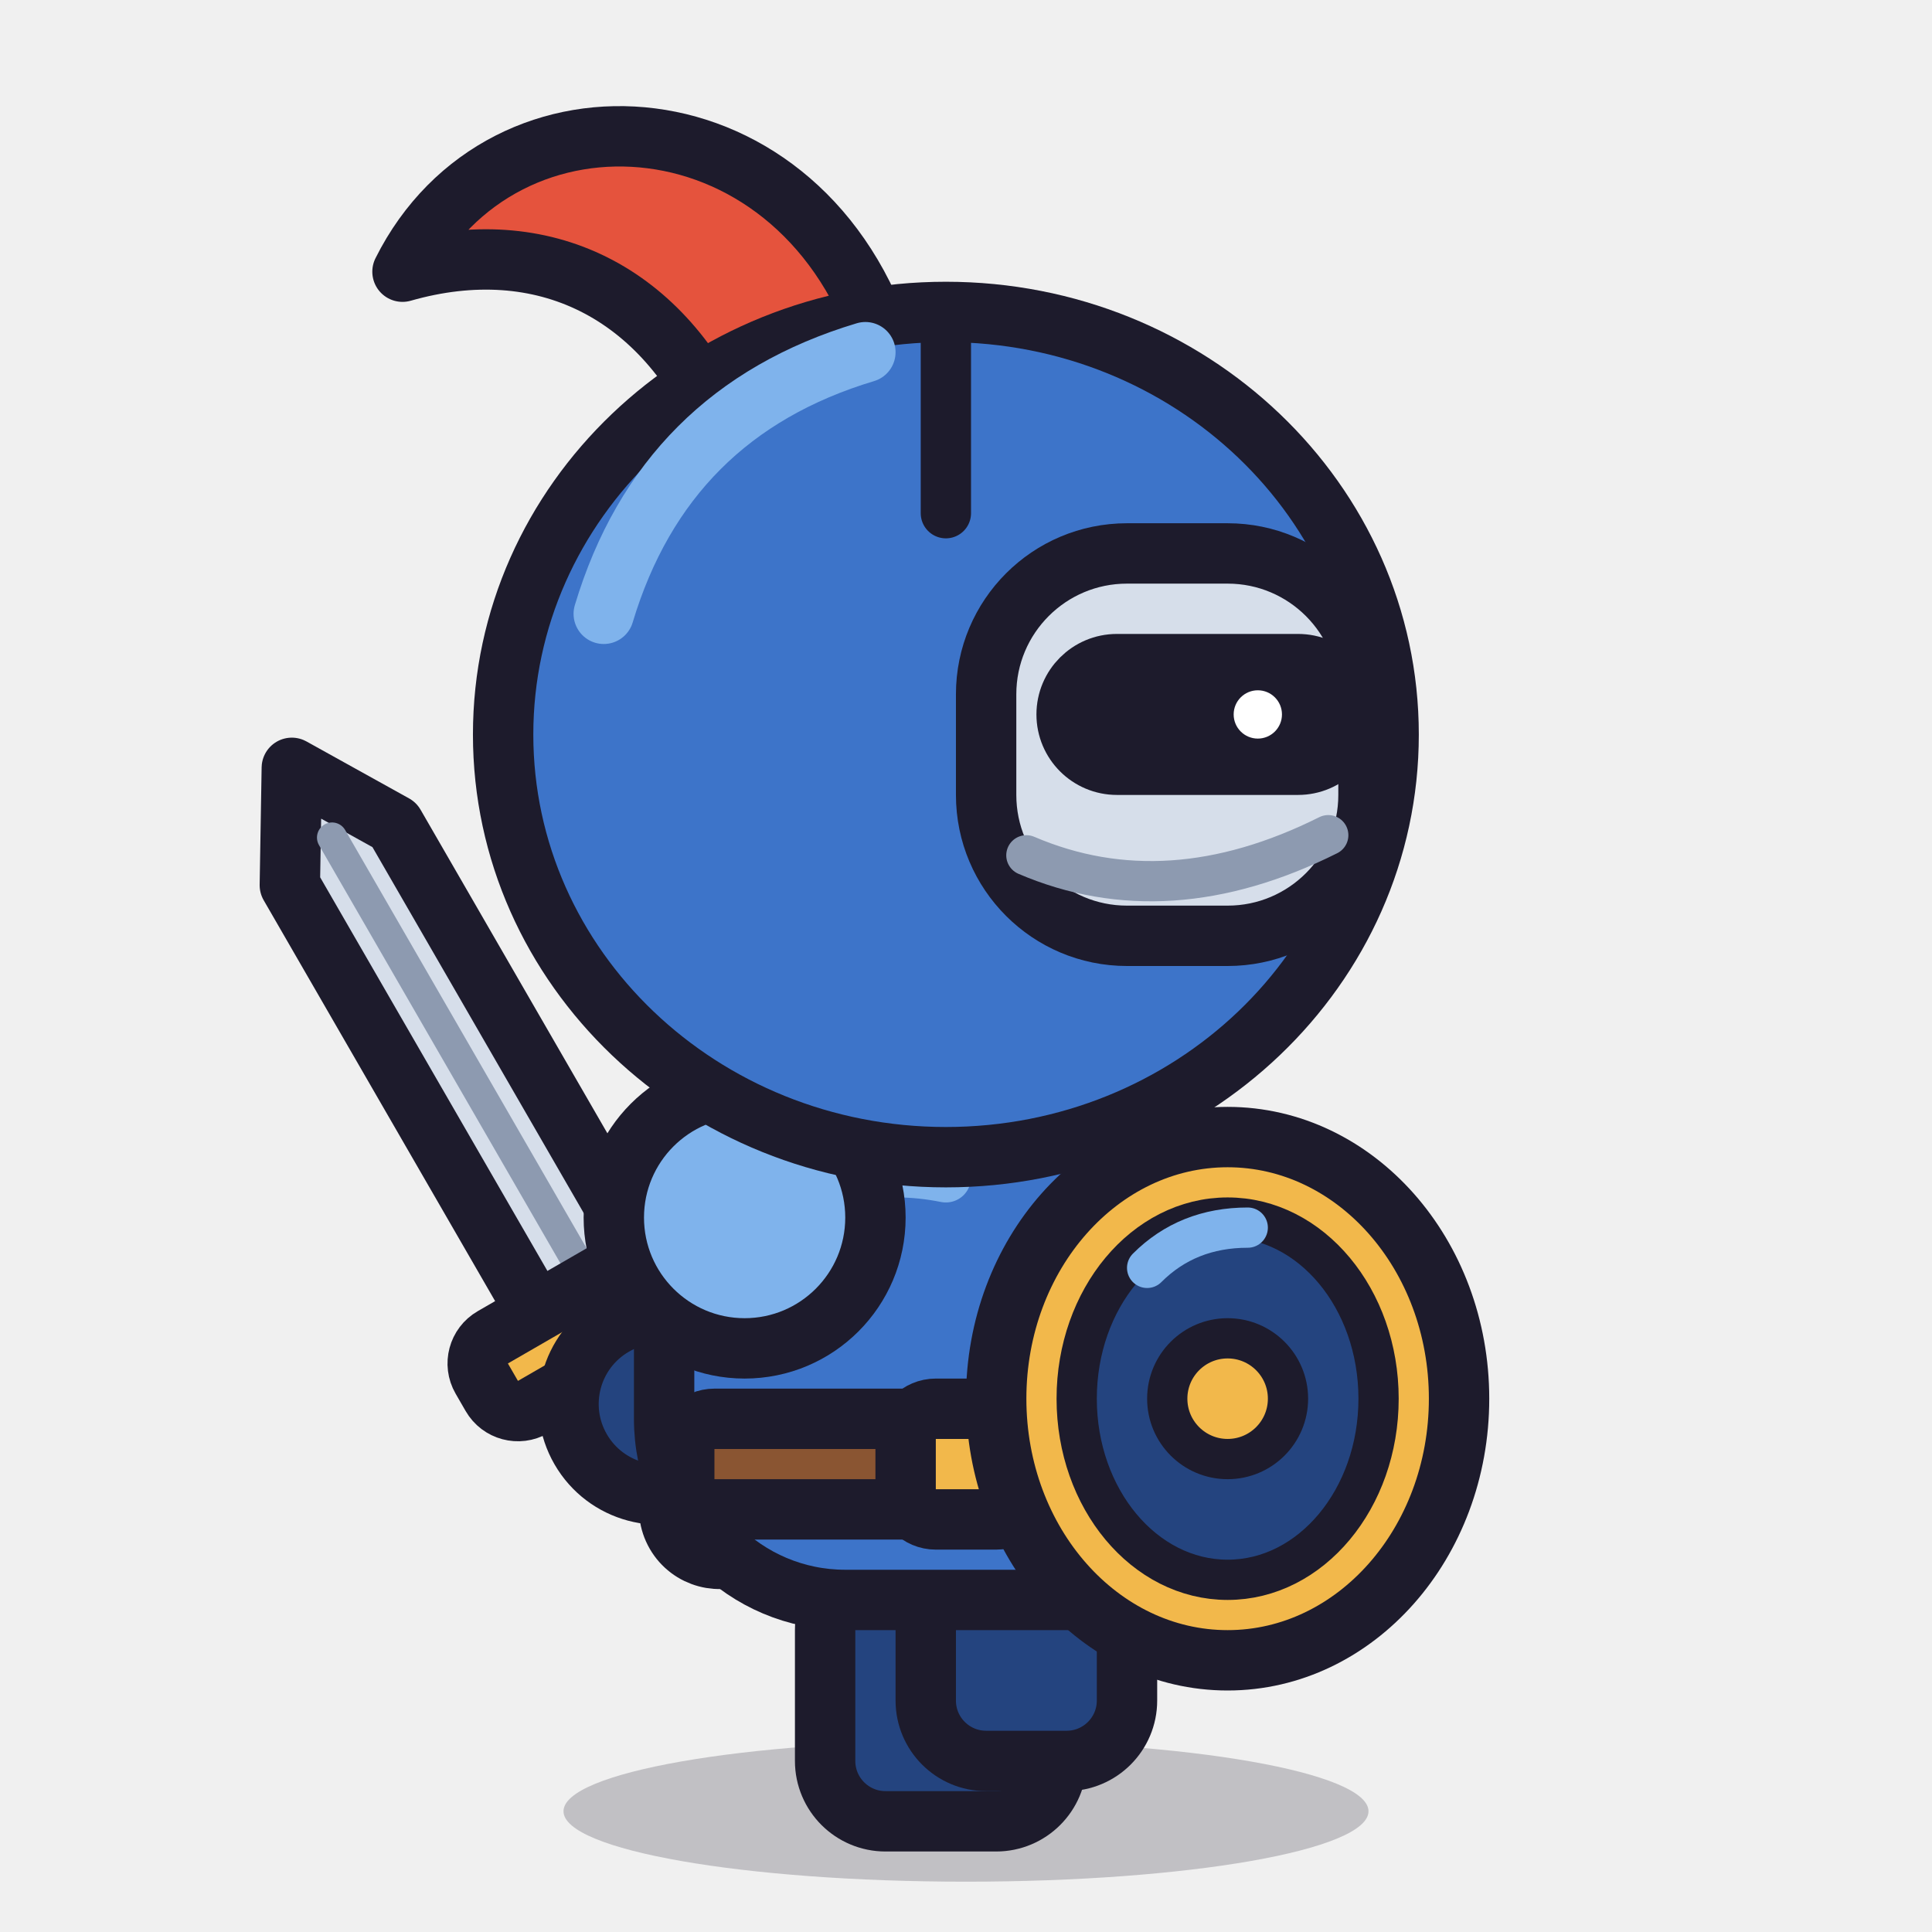
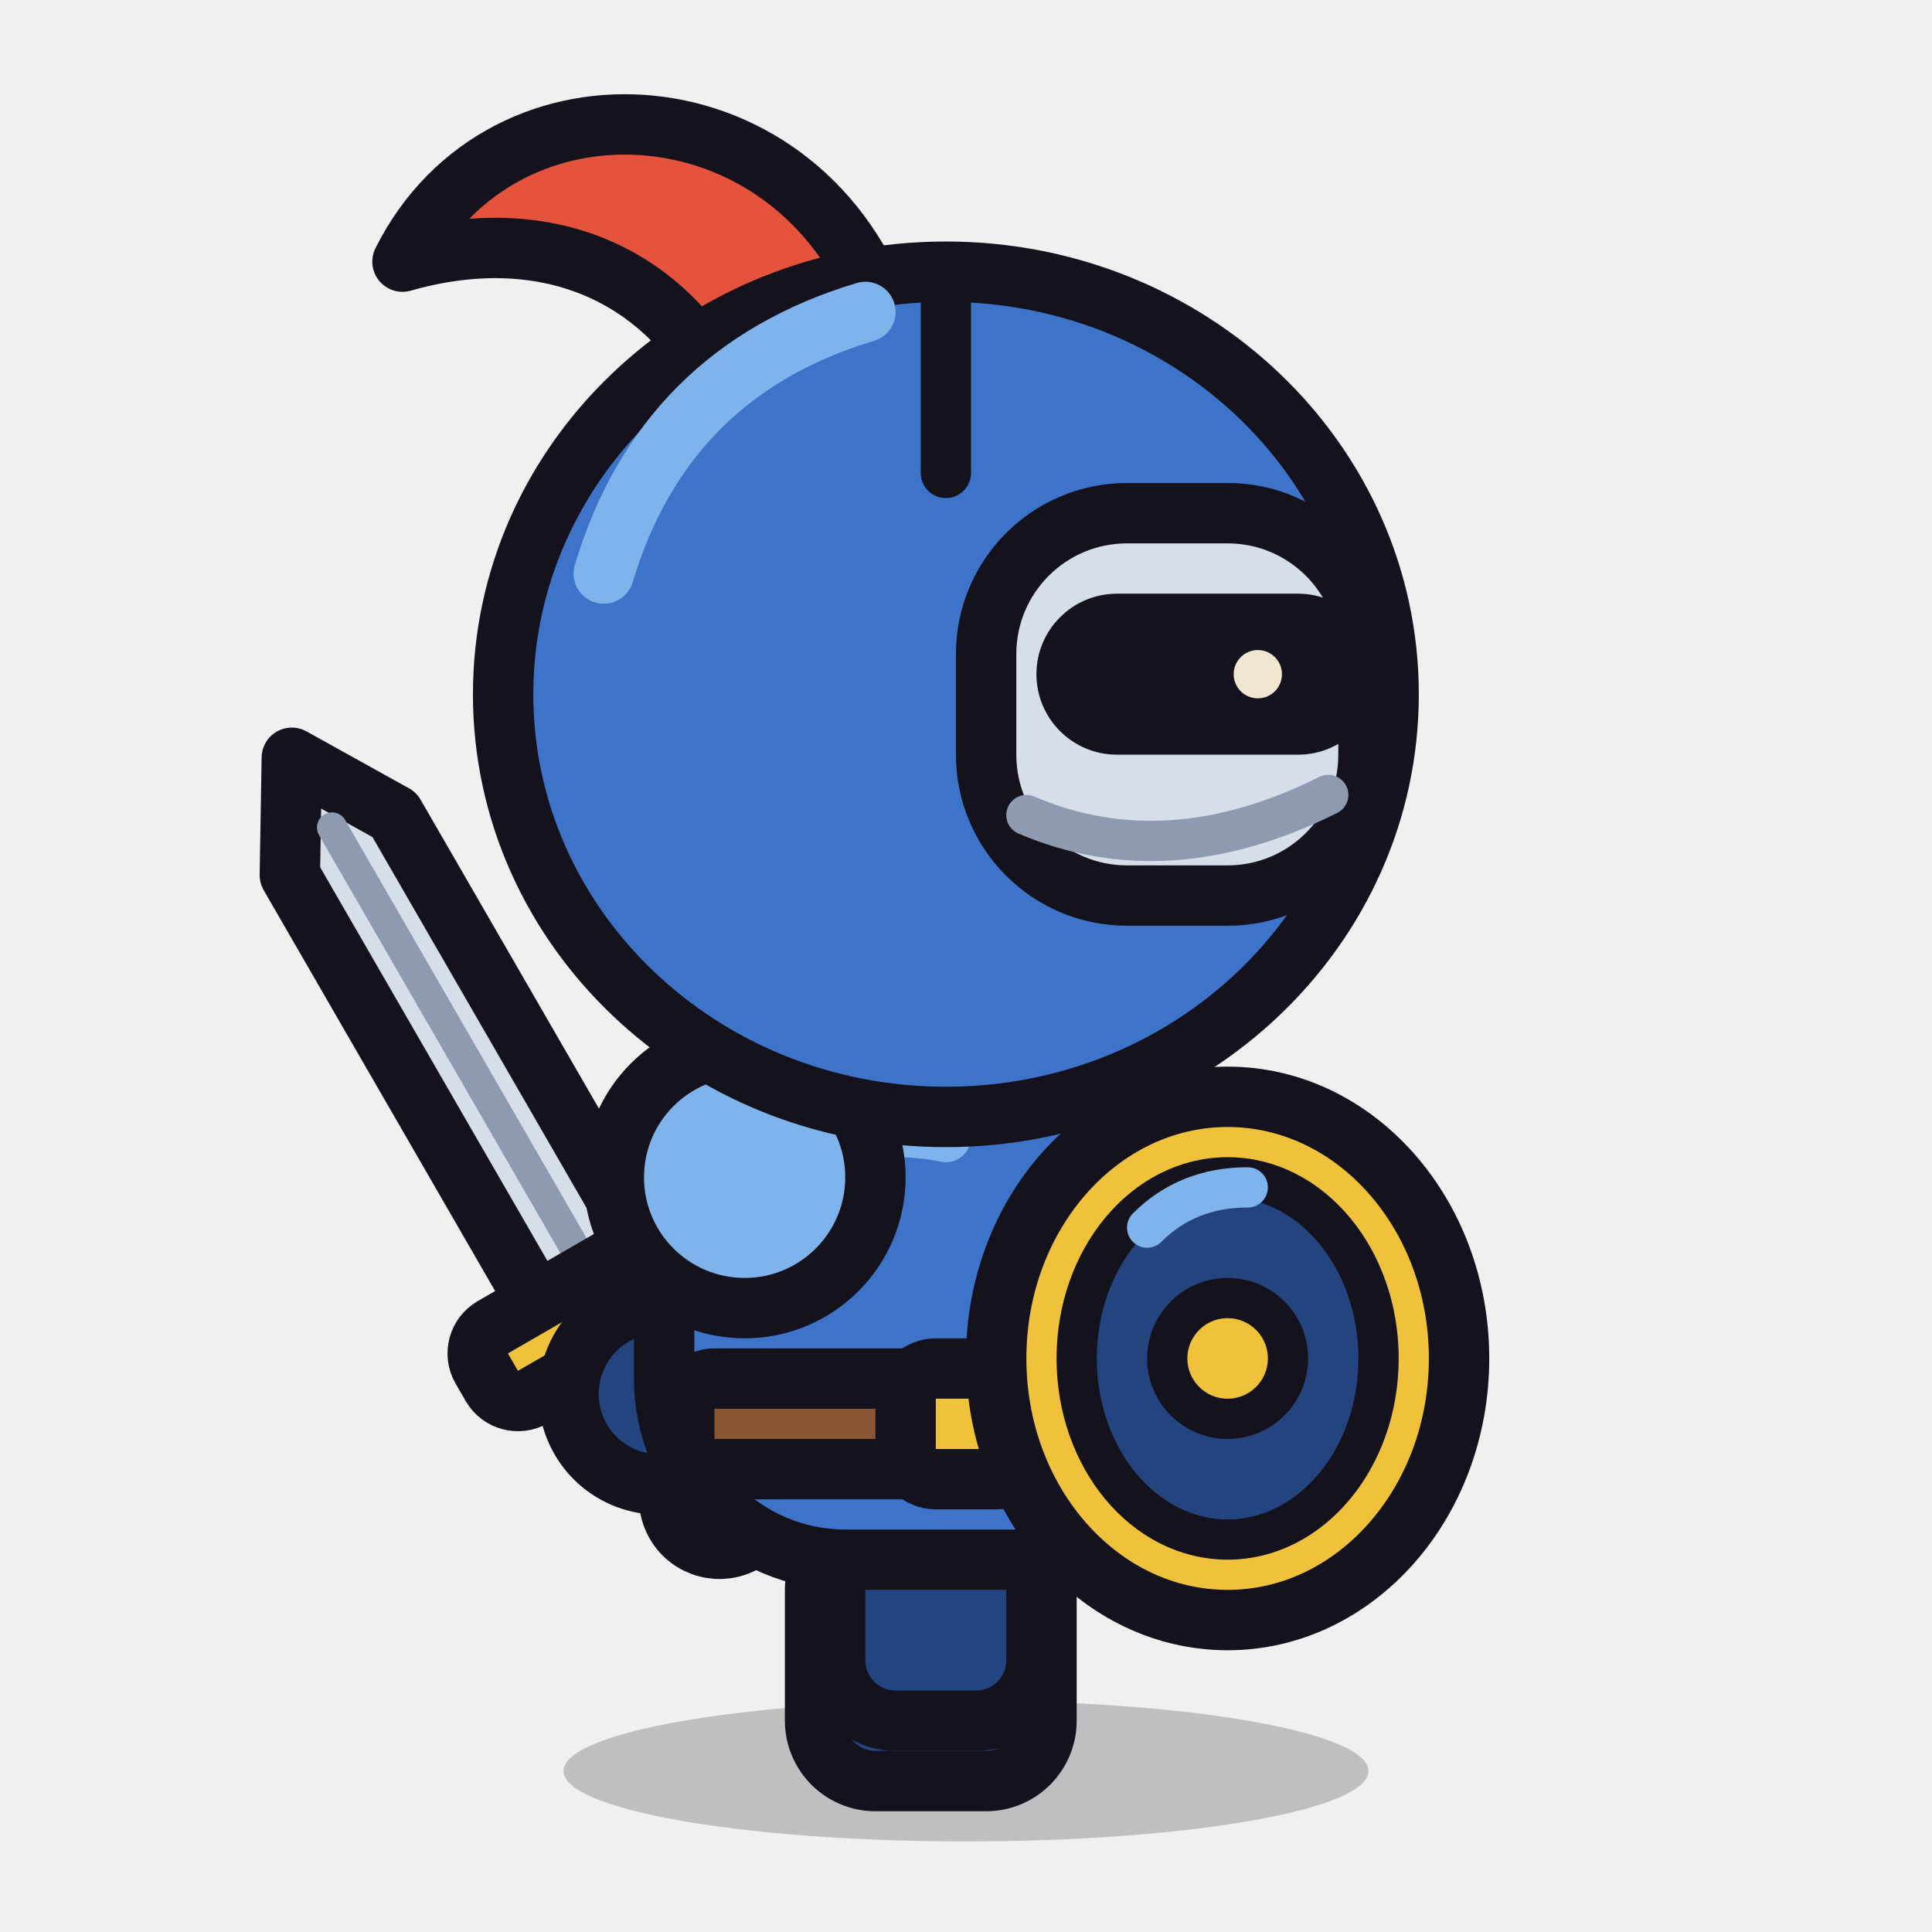
<svg xmlns="http://www.w3.org/2000/svg" width="96" height="96" viewBox="0 0 96 96" role="img" aria-label="knight walk 4">
-   <g stroke="#1d1b2c" stroke-width="3" stroke-linejoin="round" stroke-linecap="round">
-     <ellipse cx="48" cy="90" rx="20" ry="3.5" fill="#1d1b2c" fill-opacity="0.22" stroke="none" />
-     <rect x="41" y="78" width="11.5" height="12.5" rx="3" fill="#24447f" />
-     <rect x="46" y="75" width="10" height="12.5" rx="3" fill="#24447f" />
+   <g transform="translate(0 -2)" stroke="#14121c" stroke-width="3" stroke-linejoin="round" stroke-linecap="round">
+     <ellipse cx="48" cy="90" rx="20" ry="3.5" fill="#14121c" fill-opacity="0.22" stroke="none" />
+     <rect x="40.5" y="78" width="11.5" height="12.5" rx="3" fill="#24447f" />
+     <rect x="41.5" y="75" width="10" height="12.5" rx="3" fill="#24447f" />
    <g transform="translate(0 -1.5)">
-       <g transform="translate(30 66.5) rotate(-30)">
+       <g transform="translate(30 68) rotate(-30)">
        <path d="M-3 0 V-26 L0 -31 L3 -26 V0 Z" fill="#d6deea" />
        <path d="M0 -27 V-2" stroke="#8d9ab0" stroke-width="1.5" fill="none" />
        <rect x="-2" y="2" width="4" height="8" rx="1" fill="#8a5532" />
-         <rect x="-7" y="-1.5" width="14" height="4" rx="1.5" fill="#f2b84b" />
-         <circle cx="0" cy="11.5" r="2.5" fill="#f2b84b" />
+         <rect x="-7" y="-1.5" width="14" height="4" rx="1.5" fill="#f0c23b" />
+         <circle cx="0" cy="11.5" r="2.5" fill="#f0c23b" />
        <circle cx="0" cy="5.5" r="4.5" fill="#24447f" />
      </g>
      <rect x="33" y="57" width="30" height="24" rx="9" fill="#3d74c9" />
      <path d="M38 62 Q42 59 47 60" stroke="#7fb3ec" stroke-width="2.5" fill="none" />
      <rect x="34" y="72" width="28" height="4.5" rx="1.5" fill="#8a5532" />
-       <rect x="45" y="71.5" width="6" height="5.5" rx="1.5" fill="#f2b84b" />
+       <rect x="45" y="71.5" width="6" height="5.5" rx="1.5" fill="#f0c23b" />
      <circle cx="37" cy="62" r="6.5" fill="#7fb3ec" />
-       <path d="M44 19 C40 6 25 5 20 15 C27 13 33 16 36 23 Z" fill="#e5533d" />
+       <path d="M44 19.5 C40 7.5 25 6.5 20 16.5 C27 14.5 33 17 36 23 Z" fill="#e5533d" />
      <ellipse cx="47" cy="38" rx="22" ry="21" fill="#3d74c9" />
      <path d="M30 32 Q33 22 43 19" stroke="#7fb3ec" stroke-width="3" fill="none" />
      <path d="M47 17.5 V27" stroke-width="2.5" fill="none" />
      <rect x="49" y="29" width="19" height="19" rx="7" fill="#d6deea" />
      <path d="M51 44 Q58 47 66 43" stroke="#8d9ab0" stroke-width="2" fill="none" />
-       <rect x="53" y="34.5" width="14" height="5" rx="2.5" fill="#1d1b2c" />
-       <circle cx="62.5" cy="37" r="1.2" fill="#ffffff" stroke="none" />
-       <g transform="translate(0 0)">
-         <ellipse cx="61" cy="71" rx="11.5" ry="13" fill="#f2b84b" />
+       <rect x="53" y="34.5" width="14" height="5" rx="2.5" fill="#14121c" />
+       <circle cx="62.5" cy="37" r="1.2" fill="#f0e6d2" stroke="none" />
+       <g transform="translate(0.0 0)">
+         <ellipse cx="61" cy="71" rx="11.5" ry="13" fill="#f0c23b" />
        <ellipse cx="61" cy="71" rx="7.5" ry="9" fill="#24447f" stroke-width="2" />
        <path d="M57 64.5 Q59 62.5 62 62.5" stroke="#7fb3ec" stroke-width="2" fill="none" />
-         <circle cx="61" cy="71" r="3" fill="#f2b84b" stroke-width="2" />
+         <circle cx="61" cy="71" r="3" fill="#f0c23b" stroke-width="2" />
      </g>
    </g>
  </g>
</svg>
